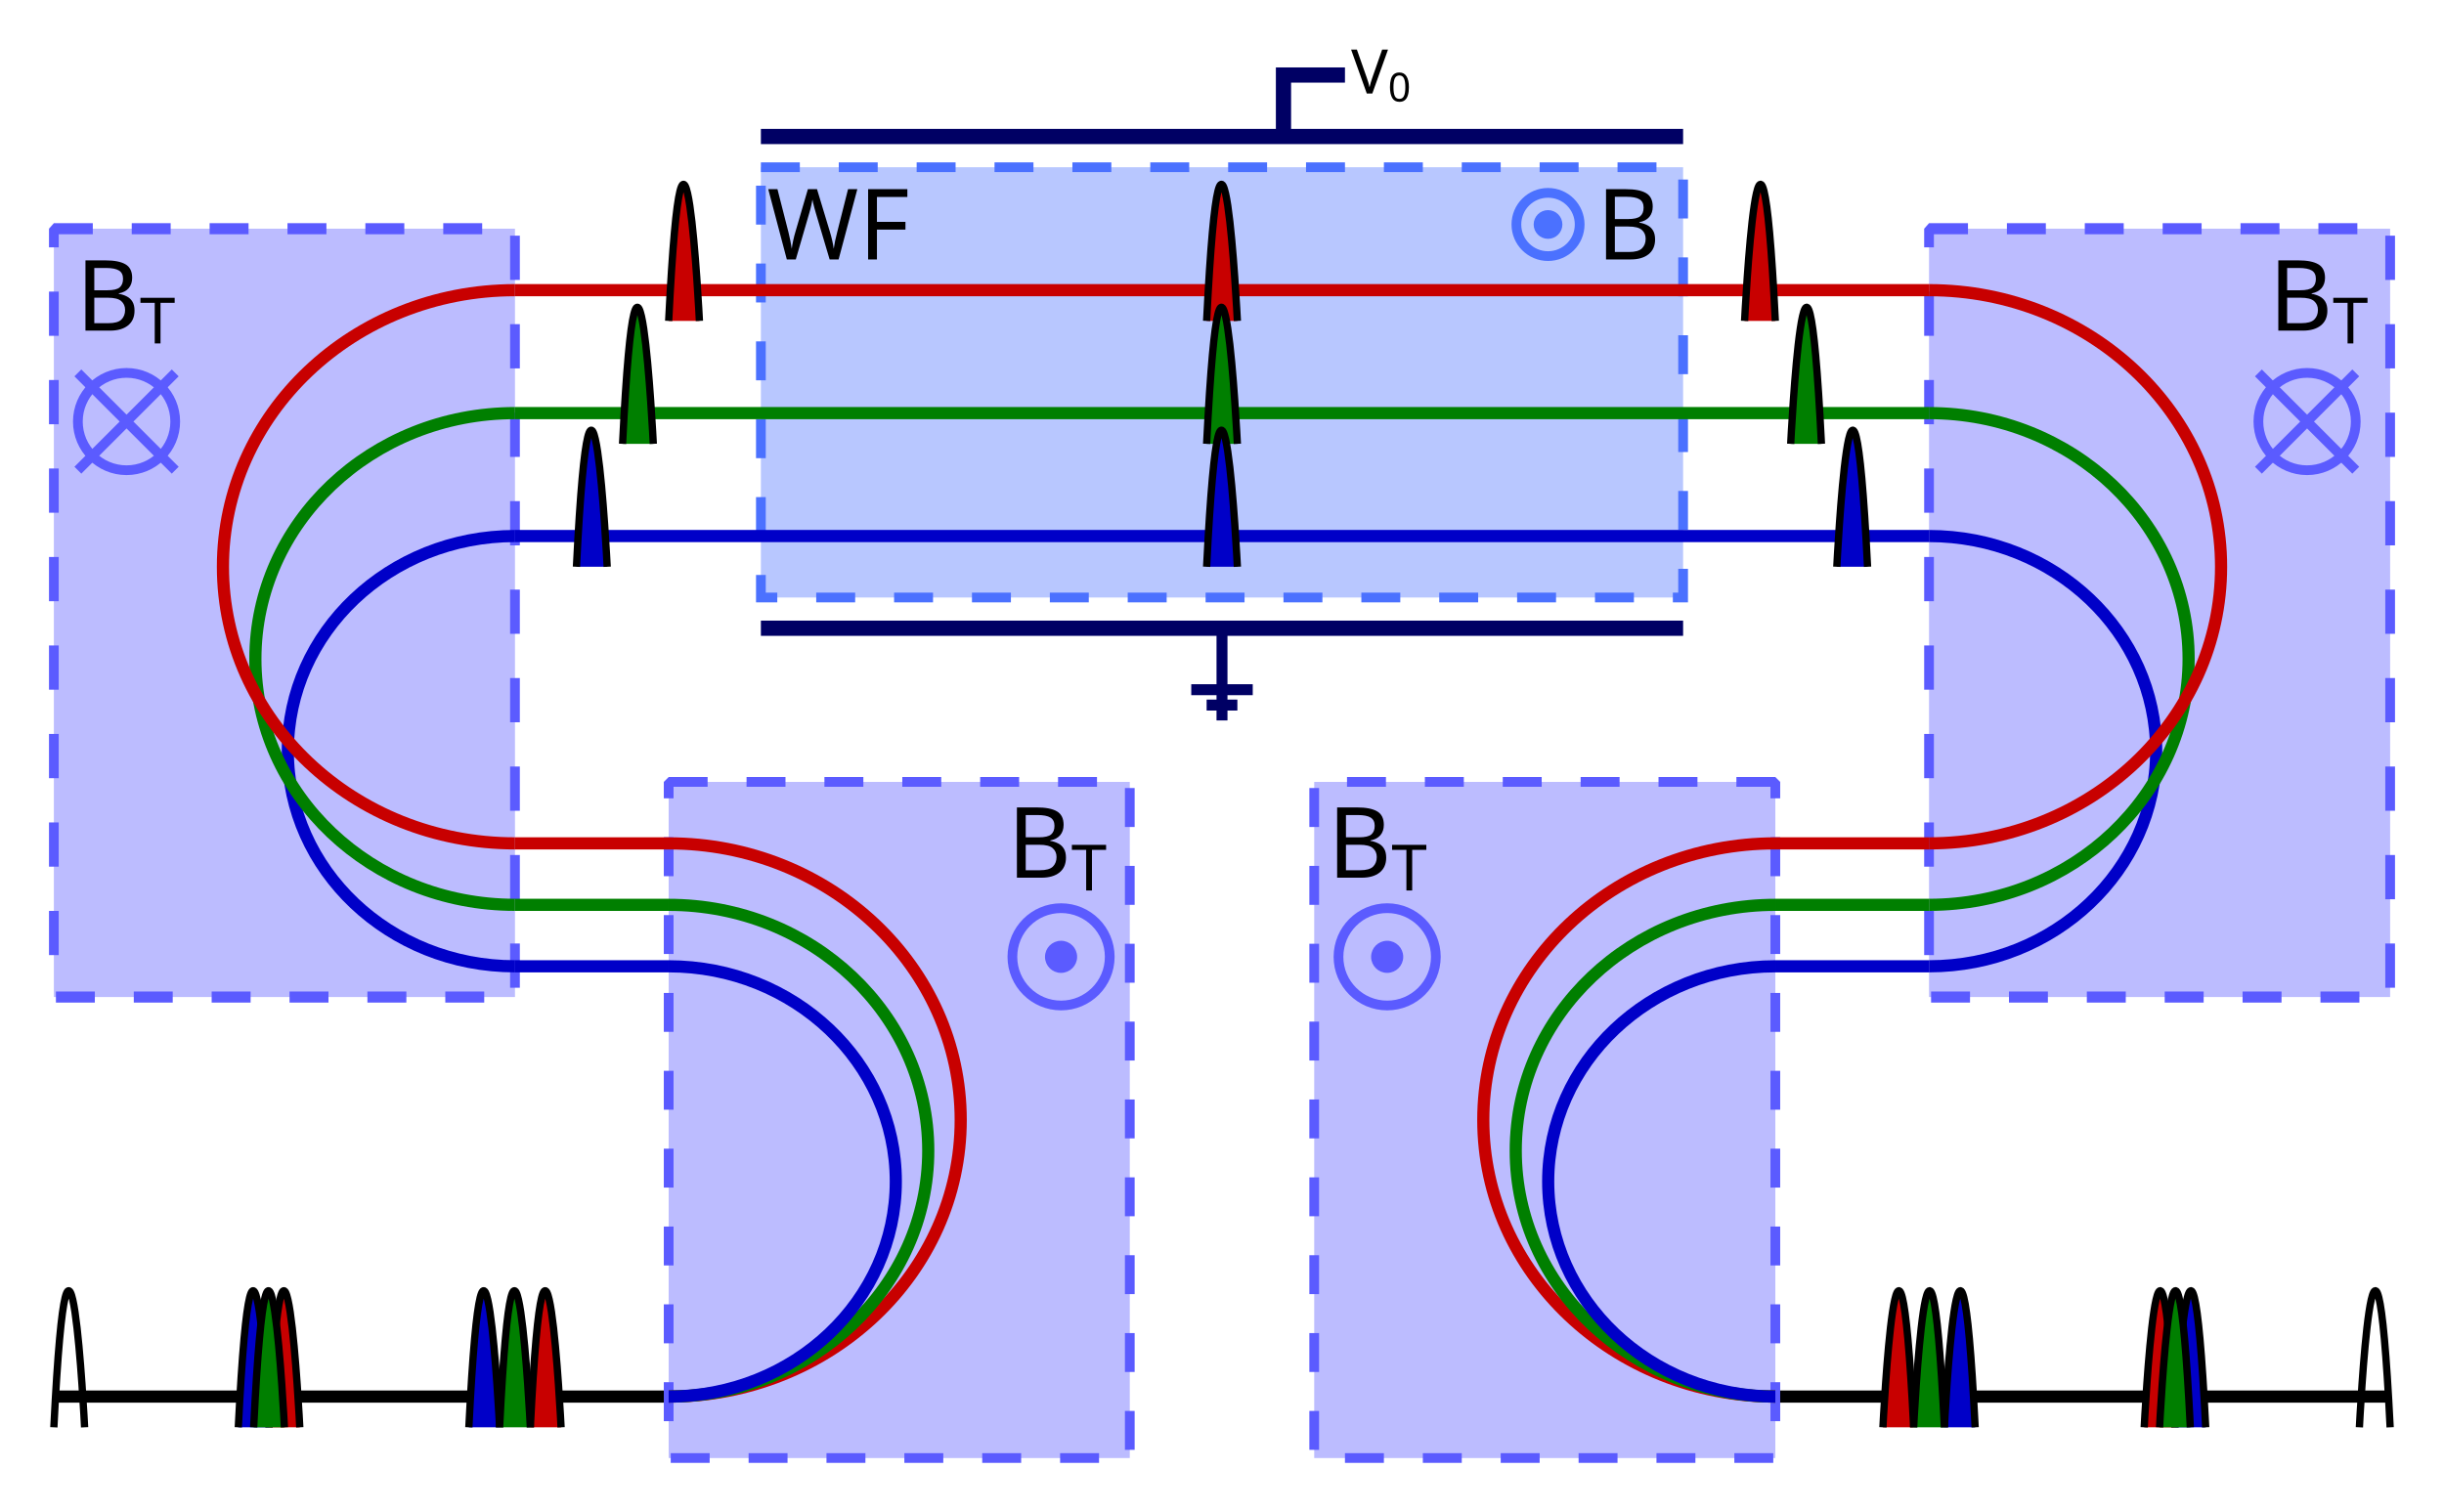
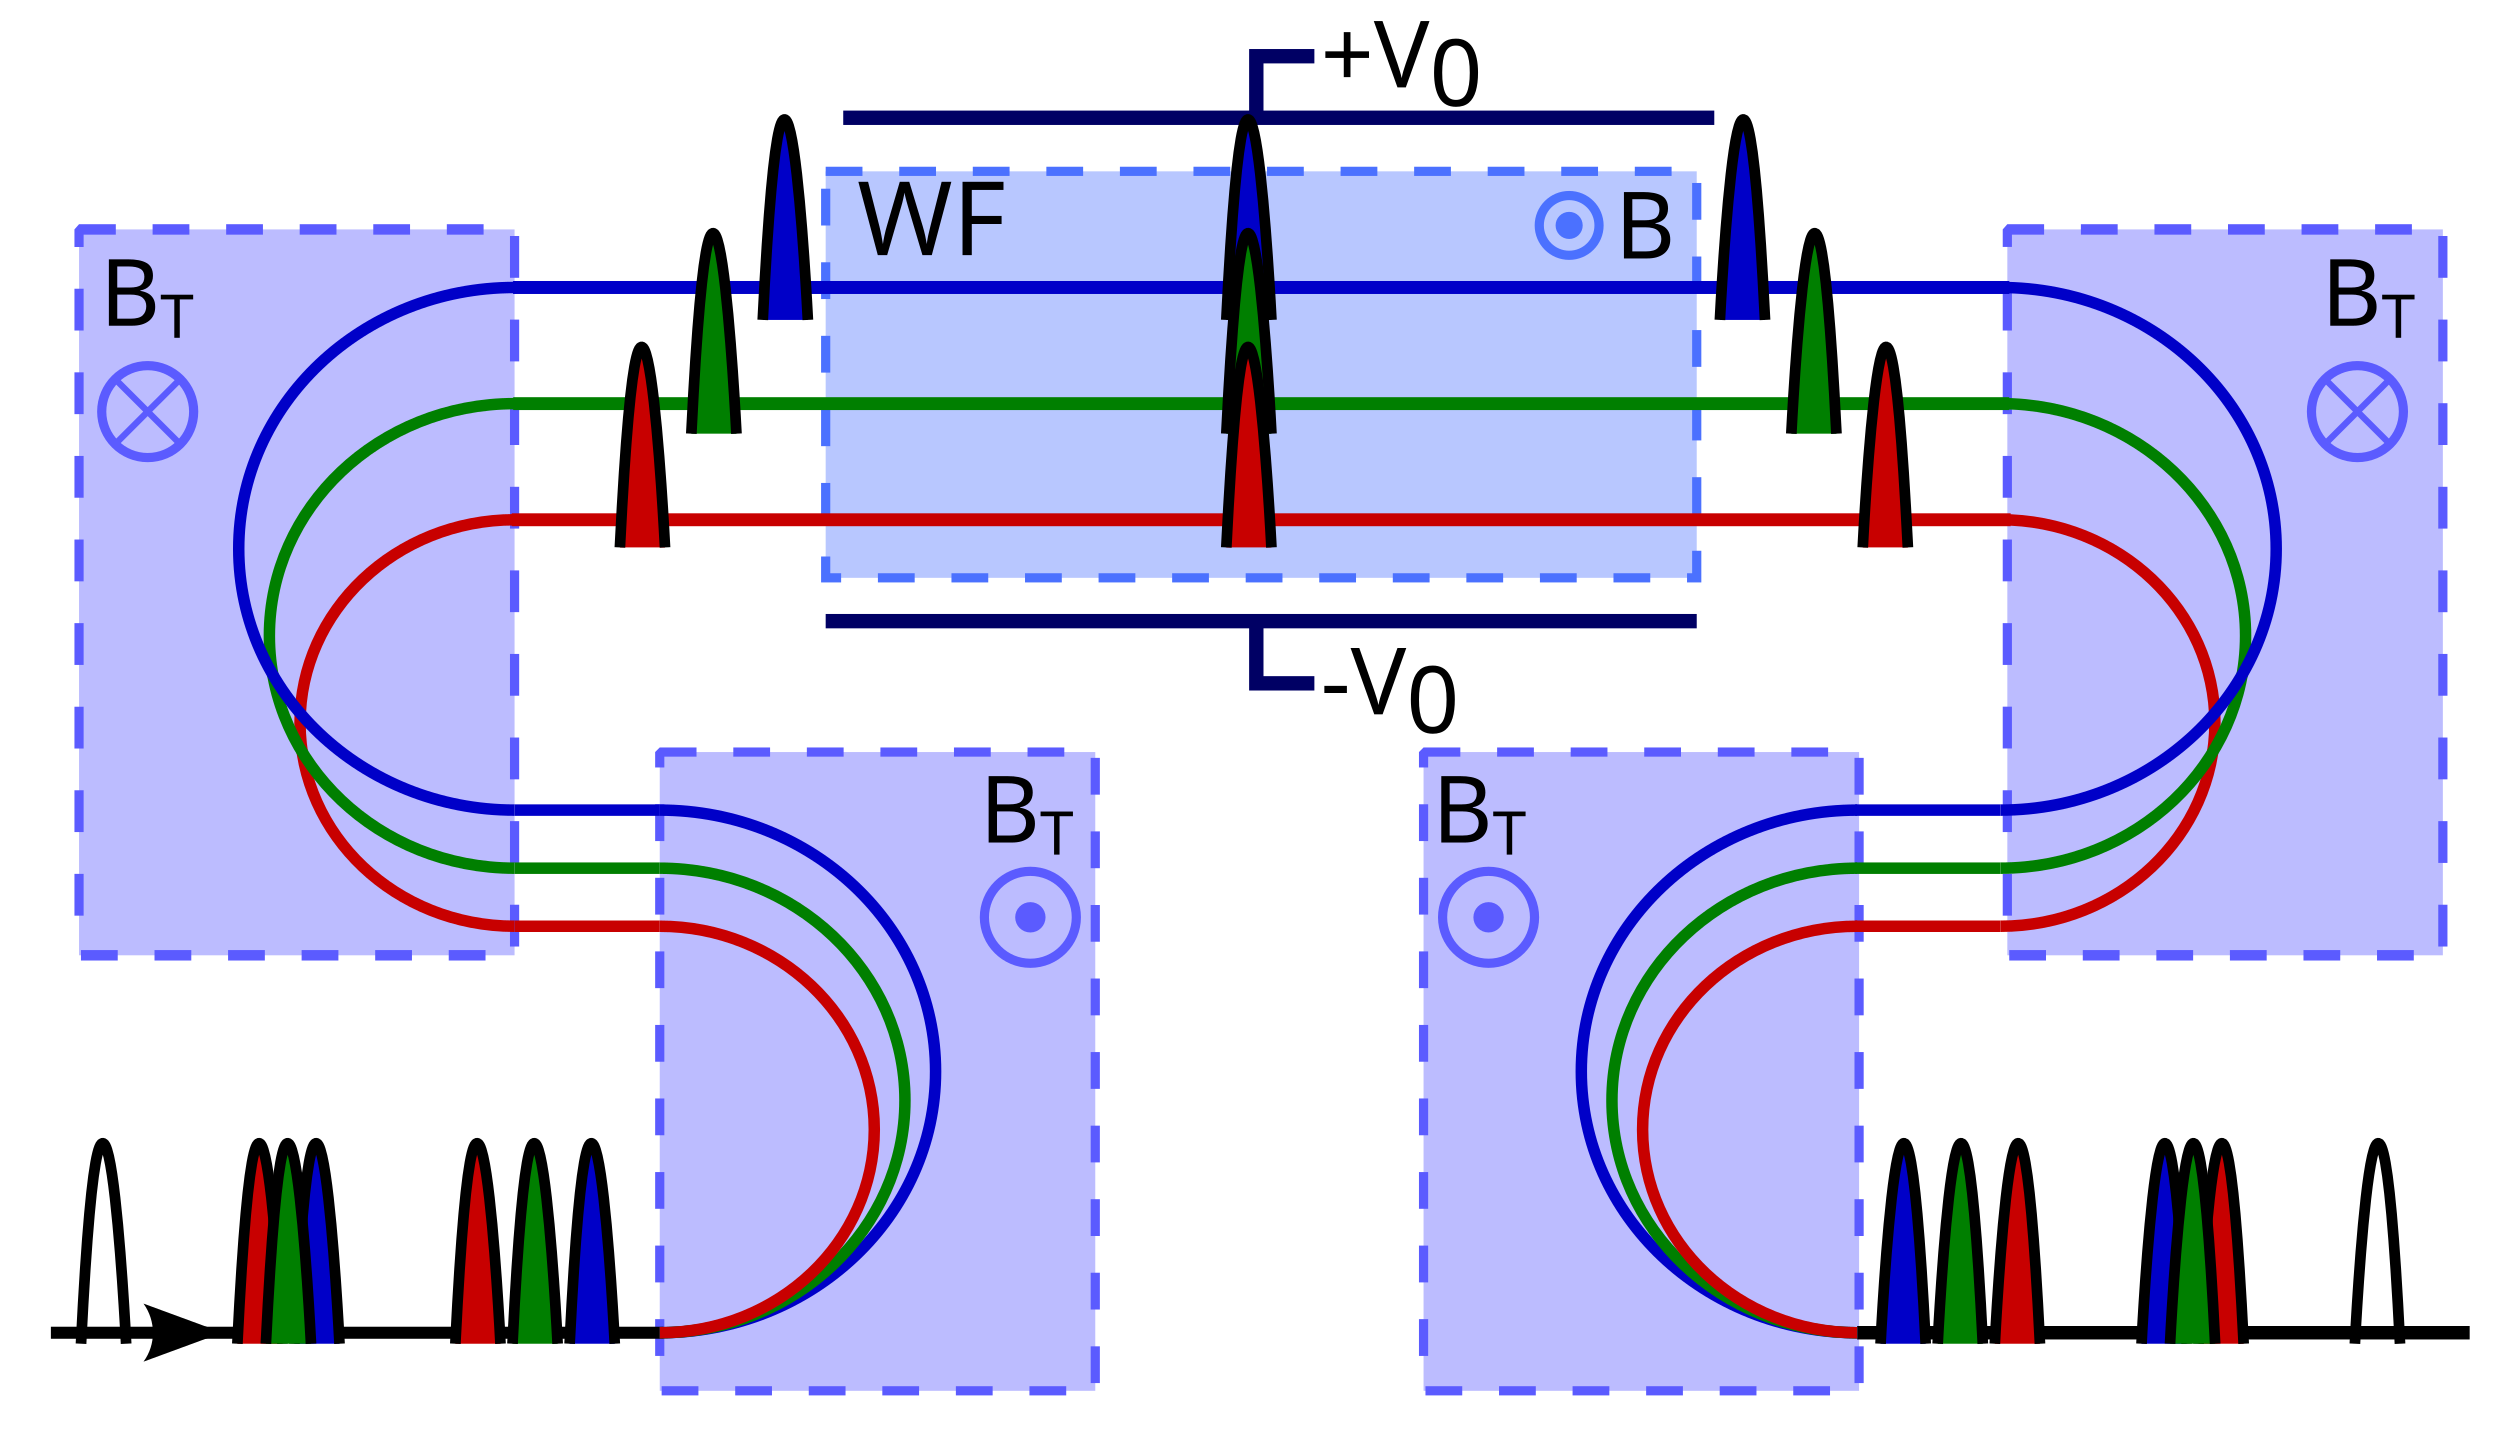
- <svg xmlns="http://www.w3.org/2000/svg" xmlns:xlink="http://www.w3.org/1999/xlink" width="502.132" height="310.63" id="svg2" version="1.1">
+ <svg xmlns="http://www.w3.org/2000/svg" xmlns:xlink="http://www.w3.org/1999/xlink" width="350" height="200" id="svg2" version="1.1">
  <defs id="defs4">
+     <marker orient="auto" refY="0.0" refX="0.0" id="Arrow2Mend" style="overflow:visible;">
+       <path id="path4116" style="font-size:12.0;fill-rule:evenodd;stroke-width:0.625;stroke-linejoin:round;" d="M 8.719,4.034 L -2.207,0.016 L 8.719,-4.002 C 6.973,-1.63 6.983,1.616 8.719,4.034 z " transform="scale(0.6) rotate(180) translate(0,0)" />
+     </marker>
+     <marker orient="auto" refY="0.0" refX="0.0" id="Arrow2Mstart" style="overflow:visible">
+       <path id="path4113" style="font-size:12.0;fill-rule:evenodd;stroke-width:0.625;stroke-linejoin:round" d="M 8.719,4.034 L -2.207,0.016 L 8.719,-4.002 C 6.973,-1.63 6.983,1.616 8.719,4.034 z " transform="scale(0.6) translate(0,0)" />
+     </marker>
+     <marker orient="auto" refY="0.0" refX="0.0" id="Arrow1Mend" style="overflow:visible;">
+       <path id="path4098" d="M 0.0,0.0 L 5.0,-5.0 L -12.5,0.0 L 5.0,5.0 L 0.0,0.0 z " style="fill-rule:evenodd;stroke:#000000;stroke-width:1.0pt;marker-start:none;" transform="scale(0.4) rotate(180) translate(10,0)" />
+     </marker>
    <marker orient="auto" refY="0" refX="0" id="Arrow1Lend" style="overflow:visible">
      <path id="path3821" d="M 0,0 5,-5 -12.5,0 5,5 0,0 z" style="fill-rule:evenodd;stroke:#000000;stroke-width:1pt;marker-start:none" transform="matrix(-0.8,0,0,-0.8,-10,0)" />
    </marker>
    <marker orient="auto" refY="0" refX="0" id="Arrow1Lstart" style="overflow:visible">
      <path id="path3818" d="M 0,0 5,-5 -12.5,0 5,5 0,0 z" style="fill-rule:evenodd;stroke:#000000;stroke-width:1pt;marker-start:none" transform="matrix(0.8,0,0,0.8,10,0)" />
    </marker>
  </defs>
-   <g id="layer1" transform="translate(1.065988,-555.3641)">
-     <rect style="fill:#b8c7ff;fill-opacity:1;stroke:#4b71ff;stroke-width:2;stroke-miterlimit:4;stroke-opacity:1;stroke-dasharray:8, 8;stroke-dashoffset:0" id="rect4567" width="189.474" height="88.421" x="155.263" y="589.731" />
-     <use x="0" y="0" xlink:href="#use4597" id="use4624" transform="translate(385.2632,9.0000014e-7)" width="1000" height="500" />
-     <use x="0" y="0" xlink:href="#rect2989" id="use4597" transform="matrix(1,0,0,1.136364,-126.3158,-211.3269)" width="1000" height="500" />
-     <path style="fill:none;stroke:#000000;stroke-width:2.5;stroke-linecap:butt;stroke-linejoin:miter;stroke-opacity:1;stroke-miterlimit:4;stroke-dasharray:none" d="m 10,842.362 126.316,0" id="path2987" />
-     <rect style="fill:#bcbcff;fill-opacity:1;fill-rule:evenodd;stroke:#5b5bff;stroke-width:2;stroke-linecap:butt;stroke-linejoin:bevel;stroke-miterlimit:4;stroke-opacity:1;stroke-dasharray:8, 8;stroke-dashoffset:0" id="rect2989" width="94.737" height="138.947" x="136.316" y="716.046" />
-     <path style="fill:none;stroke:#c80000;stroke-width:3.958;stroke-linecap:butt;stroke-linejoin:miter;stroke-miterlimit:4;stroke-opacity:1;stroke-dasharray:none" id="path2991" d="m 250,355 c 0,52.467 -40.294,95 -90,95 -49.706,0 -90,-42.533 -90,-95 0,0 0,0 0,0" transform="matrix(0,-0.6315789,0.6315789,0,-87.89474,886.5727)" />
-     <path transform="matrix(0,-0.5614037,0.5614037,0,-62.98253,881.6605)" d="m 250,355 c 0,52.467 -40.294,95 -90,95 -49.706,0 -90,-42.533 -90,-95 0,0 0,0 0,0" id="path3004" style="fill:none;stroke:#007f00;stroke-width:4.453;stroke-linecap:butt;stroke-linejoin:miter;stroke-miterlimit:4;stroke-opacity:1;stroke-dasharray:none" />
-     <path style="fill:none;stroke:#0000c8;stroke-width:5.089;stroke-linecap:butt;stroke-linejoin:miter;stroke-miterlimit:4;stroke-opacity:1;stroke-dasharray:none" id="path3006" d="m 250,355 c 0,52.467 -40.294,95 -90,95 -49.706,0 -90,-42.533 -90,-95 0,0 0,0 0,0" transform="matrix(0,-0.4912289,0.4912289,0,-38.07047,876.7483)" />
-     <use x="0" y="0" xlink:href="#path3006" id="use4458" transform="matrix(-1,0,0,-1,241.0526,1507.882)" width="1000" height="500" />
-     <path style="fill:none;stroke:#000000;stroke-width:1.5;stroke-linecap:butt;stroke-linejoin:miter;stroke-opacity:1;stroke-miterlimit:4;stroke-dasharray:none" d="m 10,848.678 c 3.158,-63.158 6.316,0 6.316,0" id="path3788" />
-     <path id="path3790" d="m 54.211,848.678 c 3.158,-63.158 6.316,0 6.316,0" style="fill:#c80000;fill-opacity:1;stroke:#000000;stroke-width:1.5;stroke-linecap:butt;stroke-linejoin:miter;stroke-opacity:1;stroke-miterlimit:4;stroke-dasharray:none" />
-     <path style="fill:#0000c8;fill-opacity:1;stroke:#000000;stroke-width:1.5;stroke-linecap:butt;stroke-linejoin:miter;stroke-opacity:1;stroke-miterlimit:4;stroke-dasharray:none" d="m 47.895,848.678 c 3.158,-63.158 6.316,0 6.316,0" id="path3796" />
-     <path id="path3798" d="m 51.053,848.678 c 3.158,-63.158 6.316,0 6.316,0" style="fill:#007f00;fill-opacity:1;stroke:#000000;stroke-width:1.5;stroke-linecap:butt;stroke-linejoin:miter;stroke-opacity:1;stroke-miterlimit:4;stroke-dasharray:none" />
-     <use x="0" y="0" xlink:href="#path3004" id="use4460" transform="matrix(-1,0,0,-1,241.0526,1482.619)" width="1000" height="500" />
-     <use x="0" y="0" xlink:href="#path2991" id="use4462" transform="matrix(-1,0,0,-1,241.0526,1457.356)" width="1000" height="500" />
-     <use x="0" y="0" xlink:href="#path3790" id="use4464" transform="translate(53.68421,-9.0000014e-7)" width="1000" height="500" />
-     <use x="0" y="0" xlink:href="#path3796" id="use4466" transform="translate(47.36842,-9.0000014e-7)" width="1000" height="500" />
-     <use x="0" y="0" xlink:href="#path3798" id="use4468" transform="translate(50.52632,-9.0000014e-7)" width="1000" height="500" />
-     <text xml:space="preserve" style="font-size:20.211px;font-style:normal;font-weight:normal;line-height:125%;letter-spacing:0px;word-spacing:0px;fill:#000000;fill-opacity:1;stroke:none;font-family:Sans" x="205.895" y="735.731" id="text4470">
-       <tspan id="tspan4472" x="205.895" y="735.731">B<tspan style="font-size:65.001%;baseline-shift:sub" id="tspan3052">T</tspan>
+   <g id="layer1" transform="translate(1.065988,-665.9937)">
+     <use x="0" y="0" xlink:href="#rect2989" id="use7456" transform="translate(-106.934,-2.0748677e-8)" width="350" height="200" />
+     <use x="0" y="0" xlink:href="#use4597" id="use7454" transform="translate(269.9602,-2.0748677e-8)" width="350" height="200" />
+     <path style="fill:none;stroke:#000000;stroke-width:1.5;stroke-linecap:butt;stroke-linejoin:miter;stroke-miterlimit:4;stroke-opacity:1;stroke-dasharray:none" d="m 10.277,854.115 c 3.158,-63.16 6.316,0 6.316,0" id="path3788" />
+     <rect style="fill:#b8c7ff;fill-opacity:1;stroke:#4b71ff;stroke-width:1.287;stroke-miterlimit:4;stroke-opacity:1;stroke-dasharray:5.149, 5.149;stroke-dashoffset:0" id="rect4567" width="121.948" height="56.909" x="114.529" y="689.981" />
+     <use x="0" y="0" xlink:href="#rect2989" id="use4597" transform="matrix(1,0,0,1.136364,-188.2324,-178.343)" width="1000" height="500" />
+     <path style="fill:none;stroke:#000000;stroke-width:1.686;stroke-linecap:butt;stroke-linejoin:miter;stroke-miterlimit:4;stroke-opacity:1;stroke-dasharray:none;marker-mid:url(#Arrow2Mend)" d="m 6.057,852.578 21.788,0 63.967,0" id="path2987" />
+     <rect style="fill:#bcbcff;fill-opacity:1;fill-rule:evenodd;stroke:#5b5bff;stroke-width:1.287;stroke-linecap:butt;stroke-linejoin:bevel;stroke-miterlimit:4;stroke-opacity:1;stroke-dasharray:5.149, 5.149;stroke-dashoffset:0" id="rect2989" width="60.974" height="89.428" x="198.232" y="771.28" />
+     <path style="fill:none;stroke:#0000c8;stroke-width:3.958;stroke-linecap:butt;stroke-linejoin:miter;stroke-miterlimit:4;stroke-opacity:1;stroke-dasharray:none" id="path2991" d="M 250,355 A 90,95 0 1 1 70,355" transform="matrix(0,-0.4064921,0.4064921,0,-53.00628,881.0324)" />
+     <path transform="matrix(0,-0.3613265,0.3613265,0,-36.97247,877.8709)" d="M 250,355 A 90,95 0 1 1 70,355" id="path3004" style="fill:none;stroke:#007f00;stroke-width:4.453;stroke-linecap:butt;stroke-linejoin:miter;stroke-miterlimit:4;stroke-opacity:1;stroke-dasharray:none" />
+     <path style="fill:none;stroke:#c80000;stroke-width:5.089;stroke-linecap:butt;stroke-linejoin:miter;stroke-miterlimit:4;stroke-opacity:1;stroke-dasharray:none" id="path3006" d="M 250,355 A 90,95 0 1 1 70,355" transform="matrix(0,-0.3161611,0.3161611,0,-20.93876,874.7093)" />
+     <use x="0" y="0" xlink:href="#path3006" id="use4458" transform="matrix(-1,0,0,-1,162.2722,1591.338)" width="1000" height="500" />
+     <use x="0" y="0" xlink:href="#path3004" id="use4460" transform="matrix(-1,0,0,-1,162.2722,1575.079)" width="1000" height="500" />
+     <use x="0" y="0" xlink:href="#path2991" id="use4462" transform="matrix(-1,0,0,-1,162.2722,1558.819)" width="1000" height="500" />
+     <path style="fill:none;stroke:#0000c8;stroke-width:1.609;stroke-linecap:butt;stroke-linejoin:miter;stroke-miterlimit:4;stroke-opacity:1;stroke-dasharray:none" d="m 70.974,779.409 20.325,0" id="path4476" />
+     <path style="fill:none;stroke:#007f00;stroke-width:1.609;stroke-linecap:butt;stroke-linejoin:miter;stroke-miterlimit:4;stroke-opacity:1;stroke-dasharray:none" d="m 91.298,787.539 -20.325,0" id="path4478" />
+     <path style="fill:none;stroke:#c80000;stroke-width:1.609;stroke-linecap:butt;stroke-linejoin:miter;stroke-miterlimit:4;stroke-opacity:1;stroke-dasharray:none" d="m 70.974,795.669 20.325,0" id="path4480" />
+     <path id="use4482" d="m 344.689,852.578 c -28.585,0 -57.17,0 -85.755,0" style="fill:none;stroke:#000000;stroke-width:1.882;stroke-linecap:butt;stroke-linejoin:miter;stroke-miterlimit:4;stroke-opacity:1;stroke-dasharray:none;marker-mid:url(#Arrow2Mend)" />
+     <use x="0" y="0" xlink:href="#path2991" id="use4486" transform="matrix(-1,0,0,1,350.2324,-5.7925121e-7)" width="1000" height="500" />
+     <use x="0" y="0" xlink:href="#path3004" id="use4488" transform="matrix(-1,0,0,1,350.2324,-5.7925121e-7)" width="1000" height="500" />
+     <use x="0" y="0" xlink:href="#path3006" id="use4490" transform="matrix(-1,0,0,1,350.2324,-5.7925133e-7)" width="1000" height="500" />
+     <use x="0" y="0" xlink:href="#use4458" id="use4494" transform="matrix(-1,0,0,1,349.9602,-5.7925132e-7)" width="1000" height="500" />
+     <use x="0" y="0" xlink:href="#use4460" id="use4504" transform="matrix(-1,0,0,1,349.9602,-5.7925132e-7)" width="1000" height="500" />
+     <use x="0" y="0" xlink:href="#use4462" id="use4506" transform="matrix(-1,0,0,1,349.9602,-5.7925132e-7)" width="1000" height="500" />
+     <use x="0" y="0" xlink:href="#path4476" id="use4518" transform="matrix(-1,0,0,1,349.9602,-5.7925132e-7)" width="1000" height="500" />
+     <use x="0" y="0" xlink:href="#path4478" id="use4520" transform="matrix(-1,0,0,1,349.9602,-5.7925132e-7)" width="1000" height="500" />
+     <use x="0" y="0" xlink:href="#path4480" id="use4522" transform="matrix(-1,0,0,1,349.9602,-5.7925132e-7)" width="1000" height="500" />
+     <path id="use4524" d="m 70.765,706.241 209.476,0" style="fill:none;stroke:#0000c8;stroke-width:1.818;stroke-linecap:butt;stroke-linejoin:miter;stroke-miterlimit:4;stroke-opacity:1;stroke-dasharray:none" />
+     <path style="fill:none;stroke:#007f00;stroke-width:1.802;stroke-linecap:butt;stroke-linejoin:miter;stroke-miterlimit:4;stroke-opacity:1;stroke-dasharray:none" d="m 70.785,722.501 209.437,0" id="path4528" />
+     <path id="path4530" d="m 70.576,738.76 209.853,0" style="fill:none;stroke:#c80000;stroke-width:1.806;stroke-linecap:butt;stroke-linejoin:miter;stroke-miterlimit:4;stroke-opacity:1;stroke-dasharray:none" />
+     <path style="fill:none;stroke:#000064;stroke-width:2.011;stroke-linecap:butt;stroke-linejoin:miter;stroke-miterlimit:4;stroke-opacity:1;stroke-dasharray:none" d="m 236.477,752.955 -121.948,0" id="path4563" />
+     <use x="0" y="0" xlink:href="#path4563" id="use4565" transform="translate(2.457162,-70.47343)" width="1000" height="500" style="stroke-width:3.125;stroke-miterlimit:4;stroke-dasharray:none" />
+     <path style="fill:none;stroke:#000064;stroke-width:2.011;stroke-linecap:butt;stroke-linejoin:miter;stroke-miterlimit:4;stroke-opacity:1;stroke-dasharray:none" d="m 174.817,681.994 0,-8.13 8.13,0 0,0" id="path4667" />
+     <text xml:space="preserve" style="font-size:16.26px;font-style:normal;font-weight:normal;line-height:125%;letter-spacing:0px;word-spacing:0px;fill:#000000;fill-opacity:1;stroke:none;font-family:Sans" x="183.828" y="678.225" id="text4669">
+       <tspan id="tspan4671" x="183.828" y="678.225" style="font-size:13px">+V<tspan style="font-size:13px;baseline-shift:sub" id="tspan4675">0</tspan>
      </tspan>
    </text>
-     <use x="0" y="0" xlink:href="#text4470" id="use4474" transform="translate(-191.3684,-112.421)" width="1000" height="500" />
-     <path style="fill:none;stroke:#c80000;stroke-width:2.5;stroke-linecap:butt;stroke-linejoin:miter;stroke-miterlimit:4;stroke-opacity:1;stroke-dasharray:none" d="m 104.737,728.678 31.579,0" id="path4476" />
-     <path style="fill:none;stroke:#007f00;stroke-width:2.5;stroke-linecap:butt;stroke-linejoin:miter;stroke-miterlimit:4;stroke-opacity:1;stroke-dasharray:none" d="m 136.316,741.31 -31.579,0" id="path4478" />
-     <path style="fill:none;stroke:#0000c8;stroke-width:2.5;stroke-linecap:butt;stroke-linejoin:miter;stroke-miterlimit:4;stroke-opacity:1;stroke-dasharray:none" d="m 104.737,753.941 31.579,0" id="path4480" />
-     <use x="0" y="0" xlink:href="#path2987" id="use4482" transform="matrix(-1,0,0,1,500,-9.0000014e-7)" width="1000" height="500" />
-     <use x="0" y="0" xlink:href="#rect2989" id="use4484" transform="matrix(-1,0,0,1,500,-9.0000014e-7)" width="1000" height="500" />
-     <use x="0" y="0" xlink:href="#path2991" id="use4486" transform="matrix(-1,0,0,1,500,-9.0000002e-7)" width="1000" height="500" />
-     <use x="0" y="0" xlink:href="#path3004" id="use4488" transform="matrix(-1,0,0,1,500,-9.0000014e-7)" width="1000" height="500" />
-     <use x="0" y="0" xlink:href="#path3006" id="use4490" transform="matrix(-1,0,0,1,500,-9.0000002e-7)" width="1000" height="500" />
-     <use x="0" y="0" xlink:href="#use4458" id="use4494" transform="matrix(-1,0,0,1,500,-9.0000014e-7)" width="1000" height="500" />
-     <use x="0" y="0" xlink:href="#path3788" id="use4496" transform="matrix(-1,0,0,1,500,-9.0000014e-7)" width="1000" height="500" />
-     <use x="0" y="0" xlink:href="#path3790" id="use4498" transform="matrix(-1,0,0,1,500,-9.0000014e-7)" width="1000" height="500" />
-     <use x="0" y="0" xlink:href="#path3796" id="use4500" transform="matrix(-1,0,0,1,500,-9.0000014e-7)" width="1000" height="500" />
-     <use x="0" y="0" xlink:href="#path3798" id="use4502" transform="matrix(-1,0,0,1,500,-9.0000014e-7)" width="1000" height="500" />
-     <use x="0" y="0" xlink:href="#use4460" id="use4504" transform="matrix(-1,0,0,1,500,-9.0000014e-7)" width="1000" height="500" />
-     <use x="0" y="0" xlink:href="#use4462" id="use4506" transform="matrix(-1,0,0,1,500,-9.0000014e-7)" width="1000" height="500" />
-     <use x="0" y="0" xlink:href="#use4464" id="use4508" transform="matrix(-1,0,0,1,500,-9.0000014e-7)" width="1000" height="500" />
-     <use x="0" y="0" xlink:href="#use4466" id="use4510" transform="matrix(-1,0,0,1,500,-9.0000014e-7)" width="1000" height="500" />
-     <use x="0" y="0" xlink:href="#use4468" id="use4512" transform="matrix(-1,0,0,1,500,-9.0000014e-7)" width="1000" height="500" />
-     <use x="0" y="0" xlink:href="#text4470" id="use4514" transform="translate(65.79277,-9.0000014e-7)" width="1000" height="500" />
-     <use x="0" y="0" xlink:href="#use4474" id="use4516" transform="translate(450.5296,-9.0000015e-7)" width="1000" height="500" />
-     <use x="0" y="0" xlink:href="#path4476" id="use4518" transform="matrix(-1,0,0,1,500,-9.0000014e-7)" width="1000" height="500" />
-     <use x="0" y="0" xlink:href="#path4478" id="use4520" transform="matrix(-1,0,0,1,500,-9.0000014e-7)" width="1000" height="500" />
-     <use x="0" y="0" xlink:href="#path4480" id="use4522" transform="matrix(-1,0,0,1,500,-9.0000014e-7)" width="1000" height="500" />
-     <path id="use4524" d="m 104.737,614.994 290.526,0" style="fill:none;stroke:#c80000;stroke-width:2.5;stroke-linecap:butt;stroke-linejoin:miter;stroke-miterlimit:4;stroke-opacity:1;stroke-dasharray:none" />
-     <path style="fill:none;stroke:#007f00;stroke-width:2.5;stroke-linecap:butt;stroke-linejoin:miter;stroke-miterlimit:4;stroke-opacity:1;stroke-dasharray:none" d="m 104.737,640.257 290.526,0" id="path4528" />
-     <path id="path4530" d="m 104.737,665.52 290.526,0" style="fill:none;stroke:#0000c8;stroke-width:2.5;stroke-linecap:butt;stroke-linejoin:miter;stroke-miterlimit:4;stroke-opacity:1;stroke-dasharray:none" />
-     <use x="0" y="0" xlink:href="#path3790" id="use4532" transform="translate(82.10526,-227.3684)" width="1000" height="500" />
-     <use x="0" y="0" xlink:href="#path3796" id="use4534" transform="translate(69.47368,-176.8421)" width="1000" height="500" />
-     <use x="0" y="0" xlink:href="#path3798" id="use4536" transform="translate(75.78947,-202.1053)" width="1000" height="500" />
-     <use x="0" y="0" xlink:href="#use4532" id="use4538" width="1000" height="500" transform="matrix(-1,0,0,1,500,-9.0000014e-7)" />
-     <use x="0" y="0" xlink:href="#use4534" id="use4540" width="1000" height="500" transform="matrix(-1,0,0,1,500,-9.0000014e-7)" />
-     <use x="0" y="0" xlink:href="#use4536" id="use4542" width="1000" height="500" transform="matrix(-1,0,0,1,500,-9.0000014e-7)" />
-     <path style="fill:none;stroke:#000064;stroke-width:3.125;stroke-linecap:butt;stroke-linejoin:miter;stroke-miterlimit:4;stroke-opacity:1;stroke-dasharray:none" d="m 344.737,684.467 -189.474,0" id="path4563" />
-     <use x="0" y="0" xlink:href="#path4563" id="use4565" transform="translate(0,-101.0526)" width="1000" height="500" style="stroke-width:3.125;stroke-miterlimit:4;stroke-dasharray:none" />
-     <text id="use4626" y="608.678" x="156.526" style="font-size:20.211px;font-style:normal;font-weight:normal;line-height:125%;letter-spacing:0px;word-spacing:0px;fill:#000000;fill-opacity:1;stroke:none;font-family:Sans" xml:space="preserve">
-       <tspan y="608.678" x="156.526" id="tspan4634">WF</tspan>
-     </text>
-     <g id="g4654" style="stroke:#000064;stroke-width:3.562;stroke-opacity:1;stroke-miterlimit:4;stroke-dasharray:none" transform="matrix(0.6315789,0,0,0.6315789,-21.57895,215.6071)">
-       <path transform="translate(0,552.3622)" id="path4636" d="m 430,190 0,30" style="fill:none;stroke:#000064;stroke-width:3.562;stroke-linecap:butt;stroke-linejoin:miter;stroke-miterlimit:4;stroke-opacity:1;stroke-dasharray:none" />
-       <path id="path4638" d="m 420,762.362 20,0" style="fill:none;stroke:#000064;stroke-width:3.562;stroke-linecap:butt;stroke-linejoin:miter;stroke-miterlimit:4;stroke-opacity:1;stroke-dasharray:none" />
-       <path id="path4640" d="m 435,767.362 -10,0" style="fill:none;stroke:#000064;stroke-width:3.562;stroke-linecap:butt;stroke-linejoin:miter;stroke-miterlimit:4;stroke-opacity:1;stroke-dasharray:none" />
+     <g id="g3868" transform="matrix(0.6436125,0,0,0.6436125,3.563875,310.4232)">
+       <path transform="translate(-3.065988,551.3641)" d="m 230,200.63 c 0,5.523 -4.477,10 -10,10 -5.523,0 -10,-4.477 -10,-10 0,-5.523 4.477,-10 10,-10 5.523,0 10,4.477 10,10 z" id="path3054" style="color:#000000;fill:#bcbcff;fill-opacity:1;fill-rule:evenodd;stroke:#5b5bff;stroke-width:2;stroke-linecap:butt;stroke-linejoin:bevel;stroke-miterlimit:4;stroke-opacity:1;stroke-dasharray:none;stroke-dashoffset:0;marker:none;visibility:visible;display:inline;overflow:visible;enable-background:accumulate" />
+       <path style="color:#000000;fill:#5b5bff;fill-opacity:1;fill-rule:evenodd;stroke:#5b5bff;stroke-width:2;stroke-linecap:butt;stroke-linejoin:bevel;stroke-miterlimit:4;stroke-opacity:1;stroke-dasharray:none;stroke-dashoffset:0;marker:none;visibility:visible;display:inline;overflow:visible;enable-background:accumulate" id="path3866" d="m 230,200.63 c 0,5.523 -4.477,10 -10,10 -5.523,0 -10,-4.477 -10,-10 0,-5.523 4.477,-10 10,-10 5.523,0 10,4.477 10,10 z" transform="matrix(0.3,0,0,0.3,150.934,691.8048)" />
    </g>
-     <path style="fill:none;stroke:#000064;stroke-width:3.125;stroke-linecap:butt;stroke-linejoin:miter;stroke-miterlimit:4;stroke-opacity:1;stroke-dasharray:none" d="m 262.632,583.415 0,-12.632 12.632,0 0,0" id="path4667" />
-     <text xml:space="preserve" style="font-size:25.263px;font-style:normal;font-weight:normal;line-height:125%;letter-spacing:0px;word-spacing:0px;fill:#000000;fill-opacity:1;stroke:none;font-family:Sans" x="276.526" y="574.573" id="text4669">
-       <tspan id="tspan4671" x="276.526" y="574.573" style="font-size:12.632px">V<tspan style="font-size:8.211px;baseline-shift:sub" id="tspan4675">0</tspan>
+     <use x="0" y="0" xlink:href="#g3868" id="use3872" transform="translate(64.14822,2.0748677e-8)" width="502.132" height="310.63" />
+     <g id="g3904" transform="matrix(0.6436125,0,0,0.6436125,0.9894261,307.8487)">
+       <path style="color:#000000;fill:#bcbcff;fill-opacity:1;fill-rule:evenodd;stroke:#5b5bff;stroke-width:2;stroke-linecap:butt;stroke-linejoin:bevel;stroke-miterlimit:4;stroke-opacity:1;stroke-dasharray:none;stroke-dashoffset:0;marker:none;visibility:visible;display:inline;overflow:visible;enable-background:accumulate" id="path3876" d="m 230,200.63 c 0,5.523 -4.477,10 -10,10 -5.523,0 -10,-4.477 -10,-10 0,-5.523 4.477,-10 10,-10 5.523,0 10,4.477 10,10 z" transform="translate(-191.066,445.3641)" />
+       <path d="M 22.012,652.915 35.856,639.072 m 0,13.843 -13.843,-13.843" style="color:#000000;fill:#bcbcff;fill-opacity:1;fill-rule:evenodd;stroke:#5b5bff;stroke-width:1.384;stroke-linecap:butt;stroke-linejoin:bevel;stroke-miterlimit:4;stroke-opacity:1;stroke-dasharray:none;stroke-dashoffset:0;marker:none;visibility:visible;display:inline;overflow:visible;enable-background:accumulate" id="path3884" />
+     </g>
+     <use x="0" y="0" xlink:href="#g3904" id="use3908" transform="translate(309.3646,2.074862e-8)" width="502.132" height="310.63" />
+     <path id="path3077" d="m 174.817,753.531 0,8.13 8.13,0 0,0" style="fill:none;stroke:#000064;stroke-width:2.011;stroke-linecap:butt;stroke-linejoin:miter;stroke-miterlimit:4;stroke-opacity:1;stroke-dasharray:none" />
+     <text id="text3079" y="765.994" x="183.828" style="font-size:16.26px;font-style:normal;font-weight:normal;line-height:125%;letter-spacing:0px;word-spacing:0px;fill:#000000;fill-opacity:1;stroke:none;font-family:Sans" xml:space="preserve">
+       <tspan style="font-size:13px" y="765.994" x="183.828" id="tspan3081">-V<tspan id="tspan3083" style="font-size:13px;baseline-shift:sub">0</tspan>
      </tspan>
    </text>
-     <g id="g3868">
-       <path transform="translate(-3.065988,551.3641)" d="m 230,200.63 a 10,10 0 1 1 -20,0 10,10 0 1 1 20,0 z" id="path3054" style="color:#000000;fill:#bcbcff;fill-opacity:1;fill-rule:evenodd;stroke:#5b5bff;stroke-width:2;stroke-linecap:butt;stroke-linejoin:bevel;stroke-miterlimit:4;stroke-opacity:1;stroke-dasharray:none;stroke-dashoffset:0;marker:none;visibility:visible;display:inline;overflow:visible;enable-background:accumulate" />
-       <path style="color:#000000;fill:#5b5bff;fill-opacity:1;fill-rule:evenodd;stroke:#5b5bff;stroke-width:2;stroke-linecap:butt;stroke-linejoin:bevel;stroke-miterlimit:4;stroke-opacity:1;stroke-dasharray:none;stroke-dashoffset:0;marker:none;visibility:visible;display:inline;overflow:visible;enable-background:accumulate" id="path3866" d="m 230,200.63 a 10,10 0 1 1 -20,0 10,10 0 1 1 20,0 z" transform="matrix(0.3,0,0,0.3,150.934,691.8048)" />
-     </g>
-     <use x="0" y="0" xlink:href="#g3868" id="use3872" transform="translate(67,0)" width="502.132" height="310.63" />
-     <g id="g3904" transform="translate(-3.999998,-4)">
-       <path style="color:#000000;fill:#bcbcff;fill-opacity:1;fill-rule:evenodd;stroke:#5b5bff;stroke-width:2;stroke-linecap:butt;stroke-linejoin:bevel;stroke-miterlimit:4;stroke-opacity:1;stroke-dasharray:none;stroke-dashoffset:0;marker:none;visibility:visible;display:inline;overflow:visible;enable-background:accumulate" id="path3876" d="m 230,200.63 c 0,5.523 -4.477,10 -10,10 -5.523,0 -10,-4.477 -10,-10 0,-5.523 4.477,-10 10,-10 5.523,0 10,4.477 10,10 z" transform="translate(-191.066,445.3641)" />
-       <path transform="translate(-1.065988,555.3641)" d="M 20,100.63 40,80.63 M 40,100.63 20,80.63" style="color:#000000;fill:#bcbcff;fill-opacity:1;fill-rule:evenodd;stroke:#5b5bff;stroke-width:2;stroke-linecap:butt;stroke-linejoin:bevel;stroke-miterlimit:4;stroke-opacity:1;stroke-dasharray:none;stroke-dashoffset:0;marker:none;visibility:visible;display:inline;overflow:visible;enable-background:accumulate" id="path3884" />
-     </g>
-     <use x="0" y="0" xlink:href="#g3904" id="use3908" transform="translate(448,0)" width="502.132" height="310.63" />
-     <g id="g3935" transform="translate(21.54999,2)">
+     <text xml:space="preserve" style="font-size:13.008px;font-style:normal;font-weight:normal;line-height:125%;letter-spacing:0px;word-spacing:0px;fill:#000000;fill-opacity:1;stroke:none;font-family:Sans" x="136.08" y="783.949" id="text4470">
+       <tspan id="tspan4472" x="136.08" y="783.949">B<tspan style="font-size:8.455px;baseline-shift:sub" id="tspan3052">T</tspan>
+       </tspan>
+     </text>
+     <use x="0" y="0" xlink:href="#text4470" id="use4474" transform="translate(-123.1671,-72.35559)" width="1000" height="500" />
+     <use x="0" y="0" xlink:href="#text4470" id="use4514" transform="translate(63.37123,-5.7925132e-7)" width="1000" height="500" />
+     <use x="0" y="0" xlink:href="#use4474" id="use4516" transform="translate(310.9927,-5.7925132e-7)" width="1000" height="500" />
+     <g id="g3935" transform="matrix(0.6436125,0,0,0.6436125,28.46976,311.7104)">
      <path style="color:#000000;fill:#b8c7ff;fill-opacity:1;fill-rule:nonzero;stroke:#4b71ff;stroke-width:3.077;stroke-linecap:butt;stroke-linejoin:miter;stroke-miterlimit:4;stroke-opacity:1;stroke-dasharray:none;stroke-dashoffset:0;marker:none;visibility:visible;display:inline;overflow:visible;enable-background:accumulate" id="path3912" d="m 230,200.63 c 0,5.523 -4.477,10 -10,10 -5.523,0 -10,-4.477 -10,-10 0,-5.523 4.477,-10 10,-10 5.523,0 10,4.477 10,10 z" transform="matrix(0.65,0,0,0.65,152.434,469.0844)" />
      <path transform="matrix(0.195,0,0,0.195,252.534,560.3709)" d="m 230,200.63 c 0,5.523 -4.477,10 -10,10 -5.523,0 -10,-4.477 -10,-10 0,-5.523 4.477,-10 10,-10 5.523,0 10,4.477 10,10 z" id="path3914" style="color:#000000;fill:#4b71ff;fill-opacity:1;fill-rule:nonzero;stroke:#4b71ff;stroke-width:10.256;stroke-linecap:butt;stroke-linejoin:miter;stroke-miterlimit:4;stroke-opacity:1;stroke-dasharray:none;stroke-dashoffset:0;marker:none;visibility:visible;display:inline;overflow:visible;enable-background:accumulate" />
    </g>
-     <text xml:space="preserve" style="font-size:20.211px;font-style:normal;font-weight:normal;line-height:125%;letter-spacing:0px;word-spacing:0px;fill:#000000;fill-opacity:1;stroke:none;font-family:Sans" x="326.934" y="608.678" id="text3945">
-       <tspan id="tspan3947" x="326.934" y="608.678">B</tspan>
+     <text xml:space="preserve" style="font-size:13.008px;font-style:normal;font-weight:normal;line-height:125%;letter-spacing:0px;word-spacing:0px;fill:#000000;fill-opacity:1;stroke:none;font-family:Sans" x="225.019" y="702.176" id="text3945">
+       <tspan id="tspan3947" x="225.019" y="702.176">B</tspan>
    </text>
-     <use x="0" y="0" xlink:href="#use4532" id="use3949" transform="translate(110.5263,0)" width="502.132" height="310.63" />
-     <use x="0" y="0" xlink:href="#use4536" id="use3951" transform="translate(120,0)" width="502.132" height="310.63" />
-     <use x="0" y="0" xlink:href="#use4534" id="use3953" transform="translate(129.4737,0)" width="502.132" height="310.63" />
+     <use x="0" y="0" xlink:href="#use4532" id="use4538" width="1000" height="500" transform="matrix(-1,0,0,1,351.7561,-5.2074868e-7)" />
+     <use x="0" y="0" xlink:href="#use4532" id="use3949" transform="translate(64.89798,-2.0748677e-8)" width="502.132" height="310.63" />
+     <use x="0" y="0" xlink:href="#use4536" id="use3951" transform="translate(74.89798,-2.0748677e-8)" width="502.132" height="310.63" />
+     <use x="0" y="0" xlink:href="#use4534" id="use3953" transform="translate(84.89798,-2.0748677e-8)" width="502.132" height="310.63" />
+     <path id="path3790" d="m 40.147,854.115 c 3.158,-63.16 6.316,0 6.316,0" style="fill:#0000c8;fill-opacity:1;stroke:#000000;stroke-width:1.5;stroke-linecap:butt;stroke-linejoin:miter;stroke-miterlimit:4;stroke-opacity:1;stroke-dasharray:none" />
+     <path style="fill:#c80000;fill-opacity:1;stroke:#000000;stroke-width:1.5;stroke-linecap:butt;stroke-linejoin:miter;stroke-miterlimit:4;stroke-opacity:1;stroke-dasharray:none" d="m 32.166,854.115 c 3.158,-63.16 6.316,0 6.316,0" id="path3796" />
+     <path id="path3798" d="m 36.157,854.115 c 3.158,-63.157 6.316,0 6.316,0" style="fill:#007f00;fill-opacity:1;stroke:#000000;stroke-width:1.5;stroke-linecap:butt;stroke-linejoin:miter;stroke-miterlimit:4;stroke-opacity:1;stroke-dasharray:none" />
+     <use x="0" y="0" xlink:href="#path3790" id="use4464" transform="translate(38.53658,-8.7925132e-7)" width="1000" height="500" />
+     <use x="0" y="0" xlink:href="#path3796" id="use4466" transform="translate(30.51804,-8.7925132e-7)" width="1000" height="500" />
+     <use x="0" y="0" xlink:href="#path3798" id="use4468" transform="translate(34.52731,-8.7925132e-7)" width="1000" height="500" />
+     <use x="0" y="0" xlink:href="#path3796" id="use4534" transform="translate(53.55408,-111.4809)" width="1000" height="500" />
+     <use x="0" y="0" xlink:href="#path3798" id="use4536" transform="translate(59.56335,-127.4068)" width="1000" height="500" />
+     <use x="0" y="0" xlink:href="#path3790" id="use4532" transform="translate(65.57262,-143.3326)" width="1000" height="500" />
+     <use x="0" y="0" xlink:href="#use4536" id="use4542" width="1000" height="500" transform="matrix(-1,0,0,1,351.7561,-5.7925132e-7)" />
+     <use x="0" y="0" xlink:href="#use4534" id="use4540" width="1000" height="500" transform="matrix(-1,0,0,1,351.7561,-5.7925132e-7)" />
+     <use x="0" y="0" xlink:href="#path3788" id="use5660" transform="matrix(-1,0,0,1,345.2112,2.0748677e-8)" width="350" height="200" />
+     <use x="0" y="0" xlink:href="#path3790" id="use5662" transform="matrix(-1,0,0,1,345.2112,2.0748677e-8)" width="350" height="200" />
+     <use x="0" y="0" xlink:href="#path3796" id="use5664" transform="matrix(-1,0,0,1,345.2112,2.0748677e-8)" width="350" height="200" />
+     <use x="0" y="0" xlink:href="#path3798" id="use5666" transform="matrix(-1,0,0,1,345.2112,2.0748677e-8)" width="350" height="200" />
+     <use x="0" y="0" xlink:href="#use4464" id="use5668" transform="matrix(-1,0,0,1,347.2112,2.0748677e-8)" width="350" height="200" />
+     <use x="0" y="0" xlink:href="#use4466" id="use5670" transform="matrix(-1,0,0,1,347.2112,2.0748677e-8)" width="350" height="200" />
+     <use x="0" y="0" xlink:href="#use4468" id="use5672" transform="matrix(-1,0,0,1,347.2112,2.0748677e-8)" width="350" height="200" />
+     <text id="use4626" y="701.708" x="118.934" style="font-size:14.37px;font-style:normal;font-weight:normal;line-height:125%;letter-spacing:0px;word-spacing:0px;fill:#000000;fill-opacity:1;stroke:none;font-family:Sans" xml:space="preserve">
+       <tspan y="701.708" x="118.934" id="tspan4634">WF</tspan>
+     </text>
  </g>
</svg>
